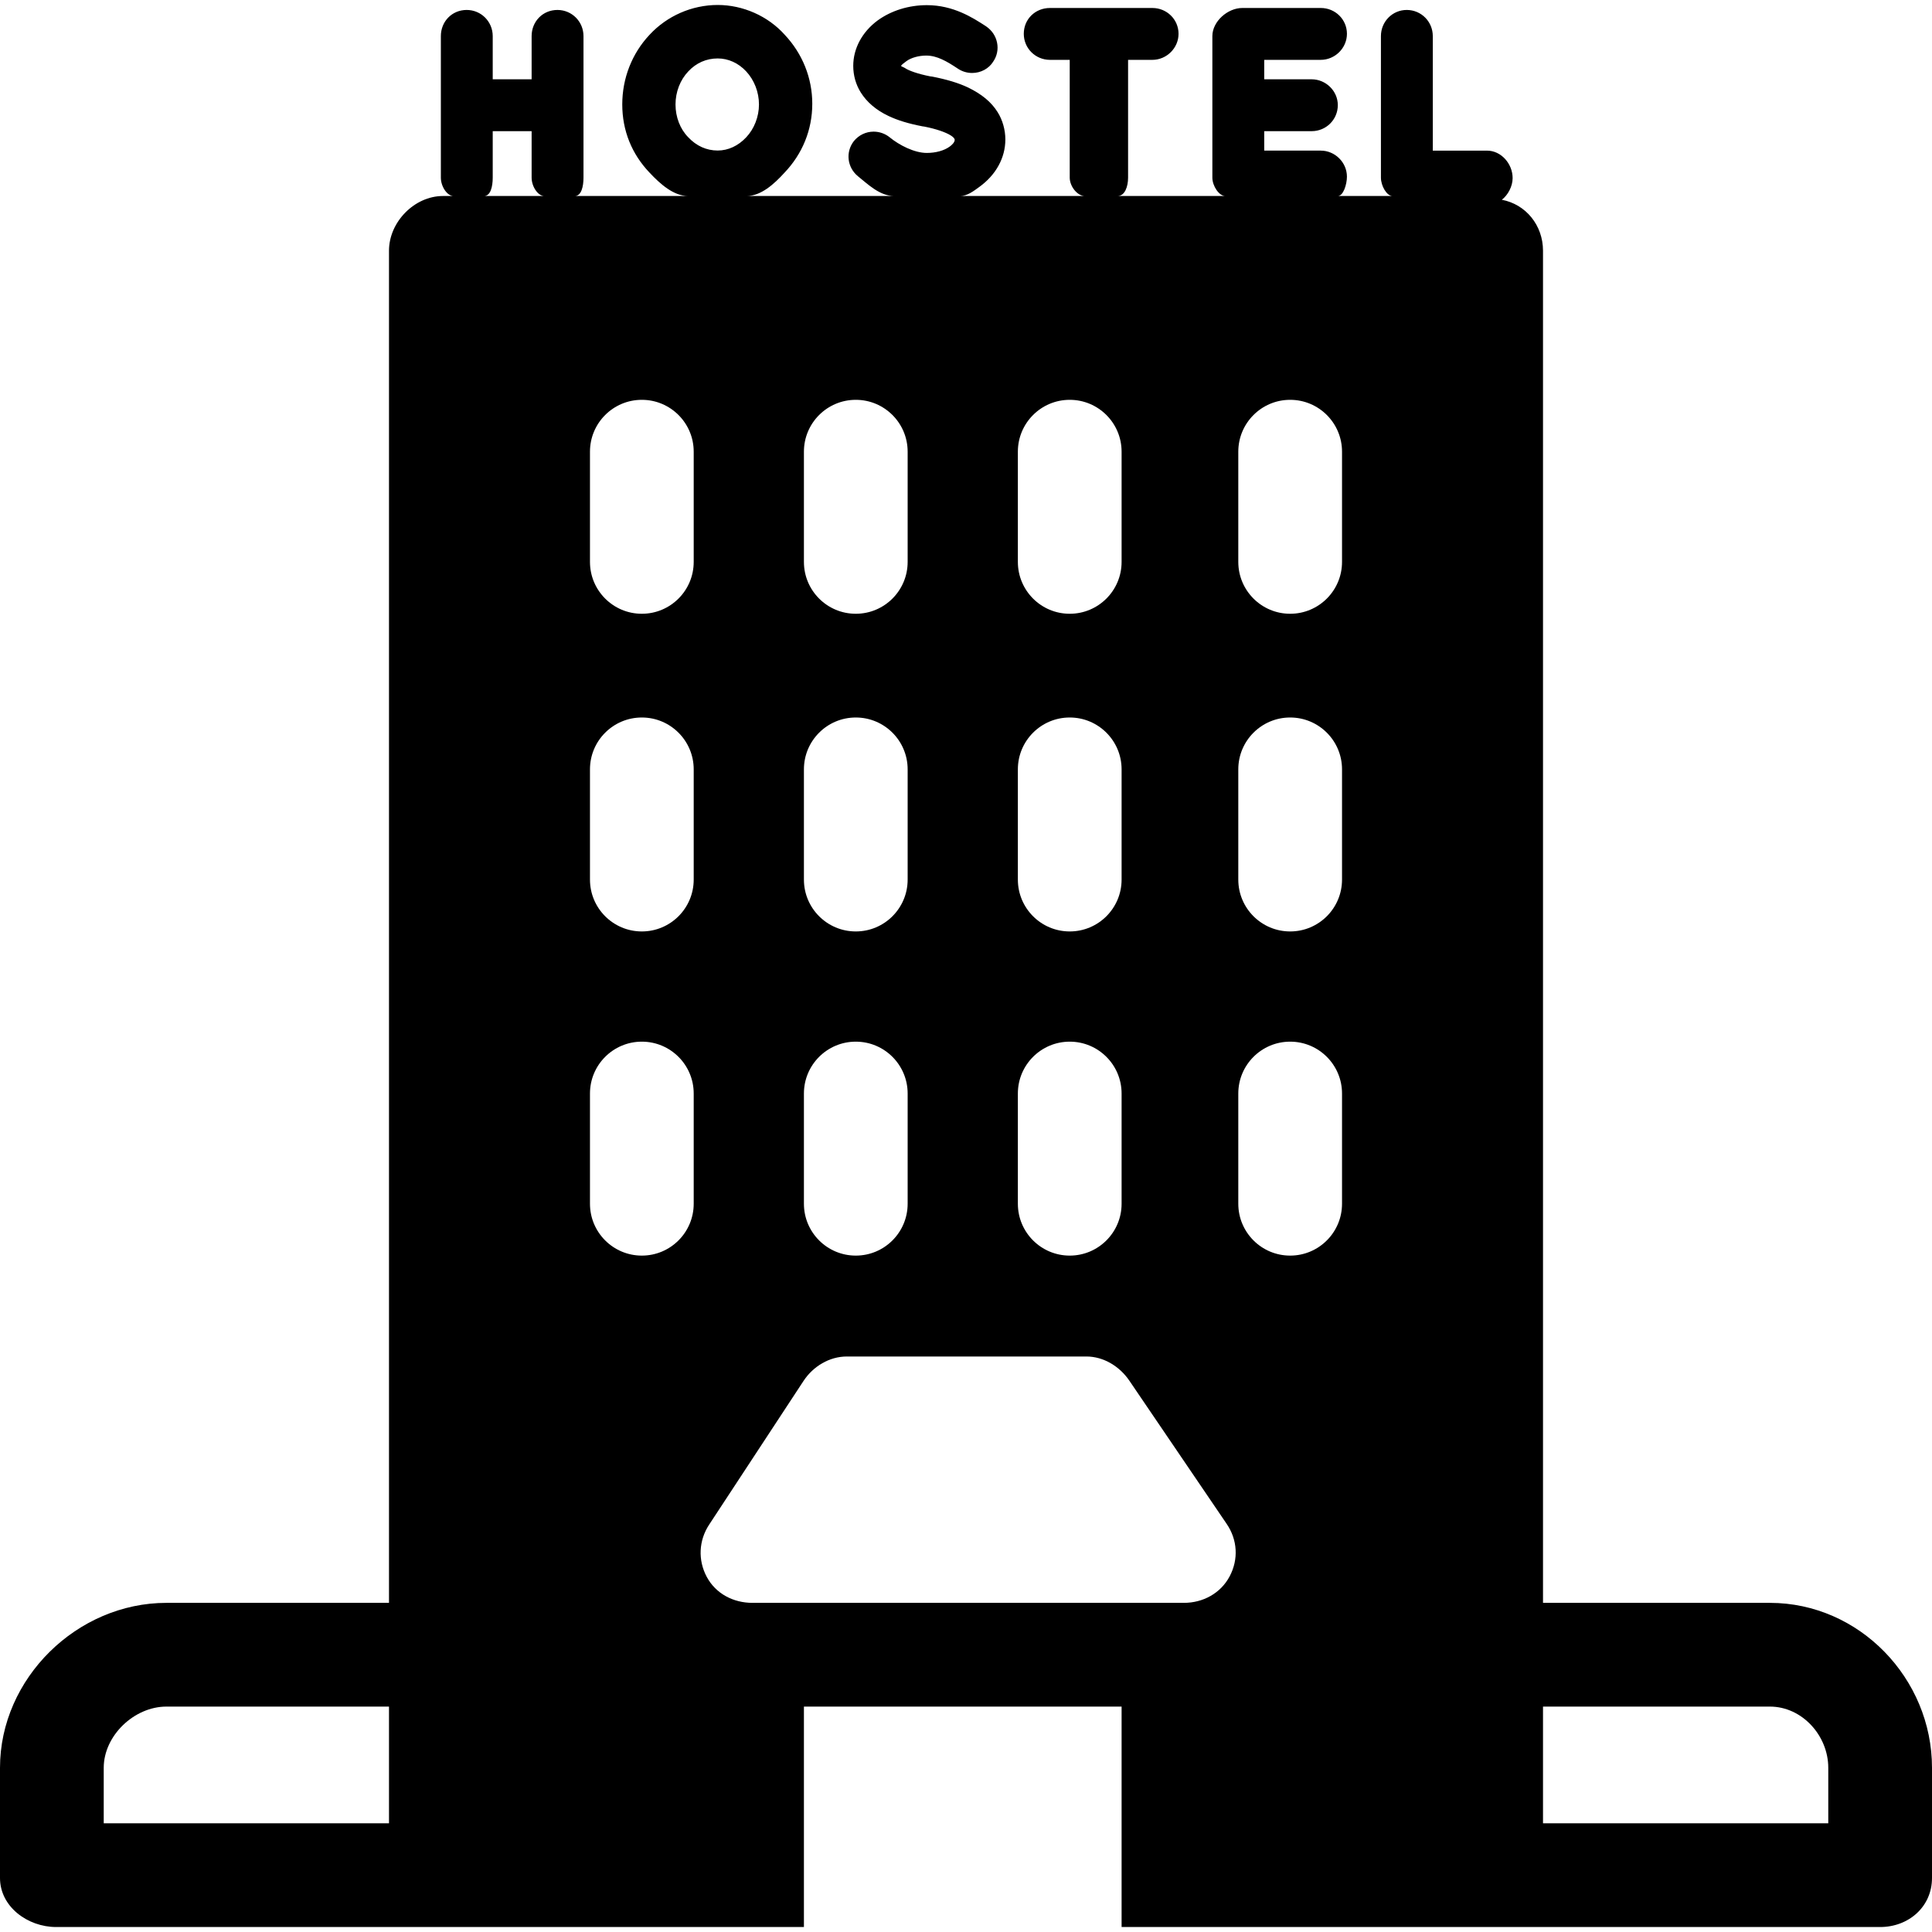
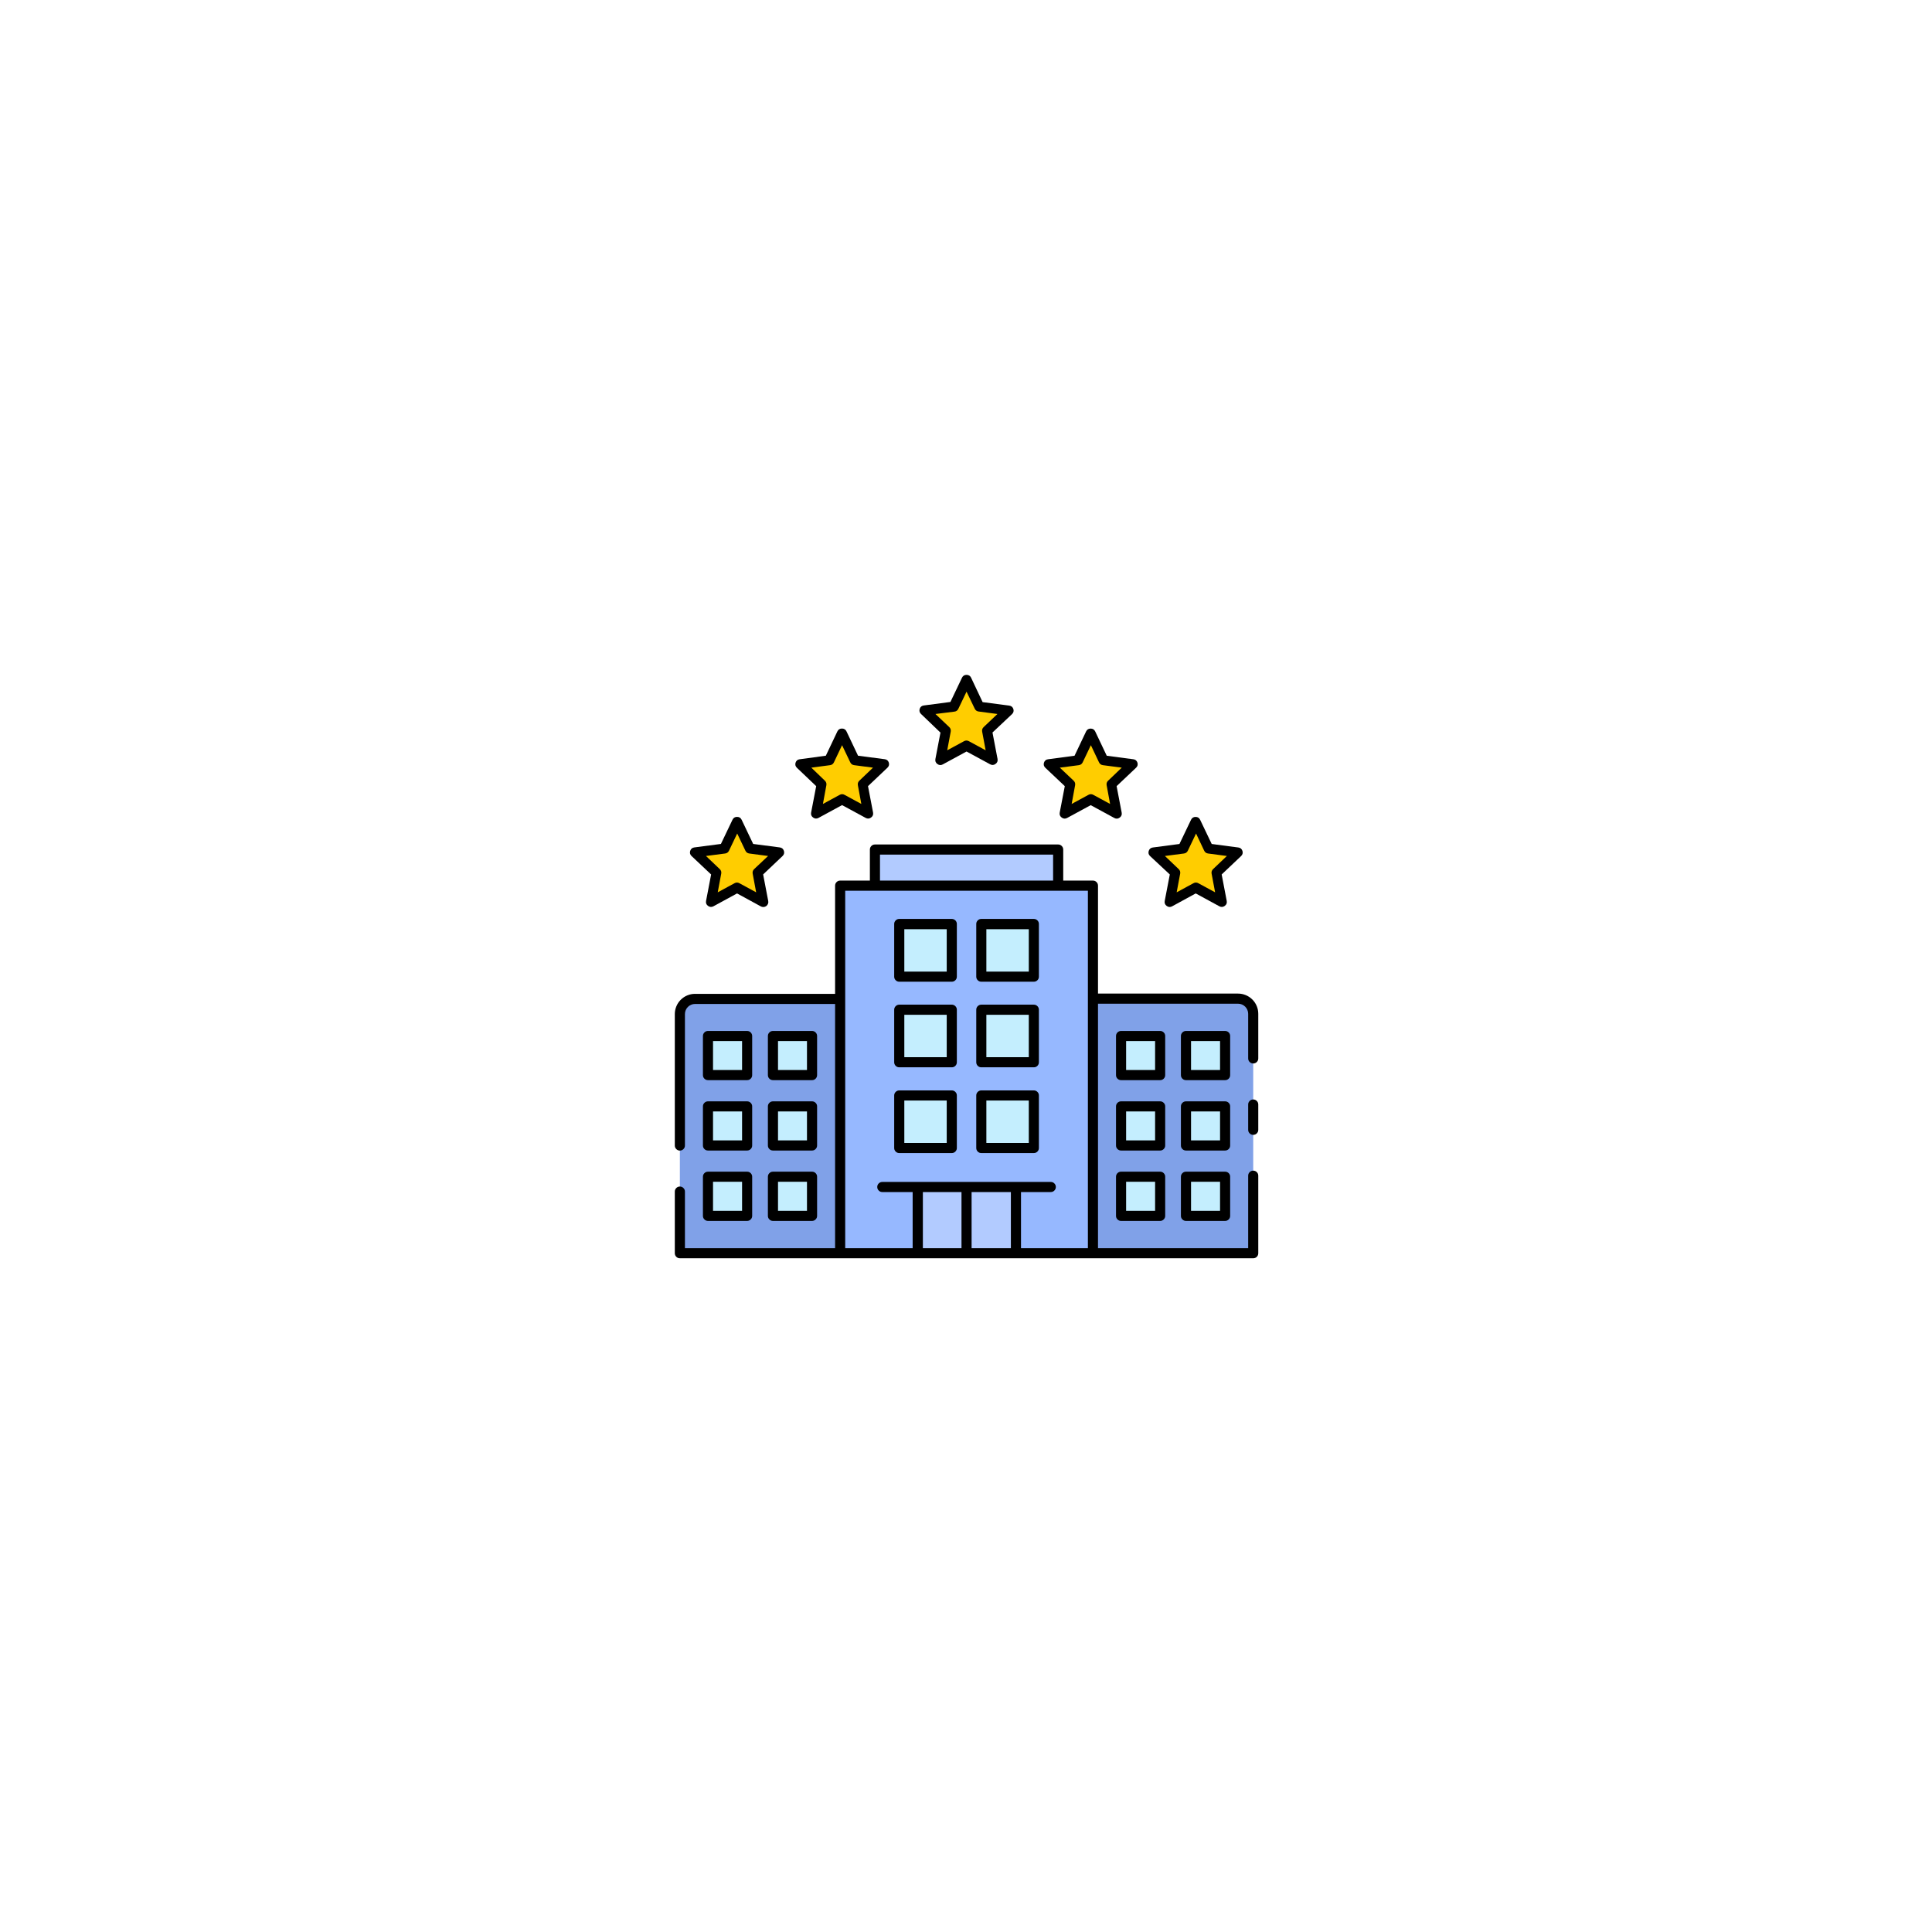
- <svg xmlns="http://www.w3.org/2000/svg" fill="currentColor" height="800px" width="800px" version="1.1" id="Capa_1" viewBox="0 0 298 298" xml:space="preserve">
-   <g>
-     <path d="M272.998,247.232H238V38.67c0-3.912-2.642-7.162-6.352-7.857c0.95-0.73,1.666-2.074,1.666-3.344   c0-2.207-1.764-4.236-3.952-4.236H221V5.57c0-2.225-1.773-4.035-4.019-4.035c-2.225,0-3.981,1.811-3.981,4.035v21.832   c0,1.268,0.898,2.83,1.787,2.83h-8.438c0.851,0,1.407-1.793,1.407-2.982c0-2.207-1.848-4.018-4.035-4.018H195v-3h7.315   c2.225,0,4.035-1.773,4.035-4.02c0-2.188-1.848-3.981-4.035-3.981H195v-3h8.722c2.188,0,4.035-1.811,4.035-4.018   c0-2.225-1.811-3.982-4.035-3.982h-12.1c-2.263,0-4.622,2.076-4.622,4.338v21.832c0,1.281,1.026,2.83,1.991,2.83h-16.618   c1.141,0,1.627-1.467,1.627-2.83V9.232h3.748c2.188,0,4.035-1.811,4.035-4.018c0-2.225-1.811-3.982-4.035-3.982h-15.8   c-2.263,0-4.035,1.719-4.035,3.982c0,2.244,1.811,4.018,4.035,4.018H165v18.17c0,1.346,1.173,2.83,2.324,2.83h-19.208   c1.065,0,2.06-0.756,2.94-1.402c2.551-1.838,4.014-4.479,4.014-7.316c0-1.483-0.424-2.99-1.189-4.213   c-0.966-1.555-2.445-2.775-4.541-3.795c-1.509-0.717-3.282-1.246-5.58-1.697l-0.27-0.03c-1.88-0.365-3.336-0.89-3.884-1.271   c-0.217-0.15-0.605-0.26-0.605-0.32c0-0.01,0-0.02,0-0.029c0-0.129,0.365-0.397,0.806-0.723c0.73-0.543,1.939-0.865,3.057-0.865   c1.668,0,3.174,0.881,4.901,2.031c0.643,0.43,1.414,0.656,2.182,0.654c1.343,0,2.581-0.678,3.235-1.73   c0.6-0.861,0.82-1.91,0.608-2.953c-0.204-1.002-0.776-1.875-1.671-2.496l-0.093-0.063c-1.981-1.281-4.974-3.219-9.057-3.219   c-2.797,0-5.486,0.832-7.59,2.354c-2.396,1.771-3.771,4.326-3.771,7.01c0,1.471,0.4,2.887,1.158,4.098   c0.95,1.514,2.39,2.736,4.276,3.629c1.435,0.682,3.105,1.189,5.255,1.602l0.262,0.035c1.791,0.35,3.338,0.873,4.148,1.404   c0.328,0.219,0.446,0.377,0.507,0.476l0.047,0.152c0,0.4-0.421,0.793-0.775,1.053c-0.837,0.613-2.123,0.98-3.534,0.982   c-1.919,0-4.25-1.205-5.709-2.398c-0.698-0.572-1.582-0.887-2.488-0.887c-1.182,0-2.285,0.521-3.061,1.471   c-1.297,1.68-1.022,4.051,0.64,5.41c1.401,1.106,3.31,3.047,5.58,3.047h-22.76c2.225,0,4.271-1.857,5.845-3.594   c2.767-2.9,4.29-6.606,4.29-10.633c0-3.98-1.52-7.736-4.246-10.639c-2.589-2.896-6.452-4.6-10.335-4.6   c-3.991,0-7.831,1.691-10.523,4.603c-2.712,2.887-4.205,6.706-4.205,10.737c0,4.078,1.497,7.677,4.205,10.517   c1.655,1.764,3.716,3.607,5.956,3.607H88.666c1.011,0,1.334-1.484,1.334-2.83V5.57c0-2.225-1.773-4.035-4.019-4.035   C83.719,1.535,82,3.309,82,5.57v6.662h-6V5.57c0-2.225-1.772-4.035-4.019-4.035C69.72,1.535,68,3.309,68,5.57v21.832   c0,1.363,0.965,2.83,1.956,2.83h-1.623c-4.418,0-8.333,4.019-8.333,8.437v208.563H25.668C11.883,247.232,0,258.885,0,272.67v17   c0,4.418,4.25,7.563,8.668,7.563H124v-34h49v34h116.998c4.418,0,8.002-3.145,8.002-7.563v-17   C298,258.885,286.783,247.232,272.998,247.232z M106.172,11.006c1.217-1.303,2.784-1.992,4.532-1.992   c1.629,0,3.187,0.707,4.384,1.99c1.258,1.35,1.979,3.213,1.979,5.111c0,1.879-0.734,3.77-1.979,5.074   c-1.221,1.309-2.778,2.029-4.385,2.029c-1.726,0-3.293-0.701-4.563-2.063c-1.237-1.266-1.946-3.104-1.946-5.041   C104.194,14.186,104.909,12.328,106.172,11.006z M199,143.67c-4.418,0-8-3.582-8-8v-17c0-4.418,3.582-8,8-8s8,3.582,8,8v17   C207,140.088,203.418,143.67,199,143.67z M207,168.67v17c0,4.418-3.582,8-8,8s-8-3.582-8-8v-17c0-4.418,3.582-8,8-8   S207,164.252,207,168.67z M199,94.67c-4.418,0-8-3.582-8-8v-17c0-4.418,3.582-8,8-8s8,3.582,8,8v17   C207,91.088,203.418,94.67,199,94.67z M165,143.67c-4.418,0-8-3.582-8-8v-17c0-4.418,3.582-8,8-8s8,3.582,8,8v17   C173,140.088,169.418,143.67,165,143.67z M173,168.67v17c0,4.418-3.582,8-8,8s-8-3.582-8-8v-17c0-4.418,3.582-8,8-8   S173,164.252,173,168.67z M165,94.67c-4.418,0-8-3.582-8-8v-17c0-4.418,3.582-8,8-8s8,3.582,8,8v17   C173,91.088,169.418,94.67,165,94.67z M132,143.67c-4.418,0-8-3.582-8-8v-17c0-4.418,3.582-8,8-8s8,3.582,8,8v17   C140,140.088,136.418,143.67,132,143.67z M140,168.67v17c0,4.418-3.582,8-8,8s-8-3.582-8-8v-17c0-4.418,3.582-8,8-8   S140,164.252,140,168.67z M132,94.67c-4.418,0-8-3.582-8-8v-17c0-4.418,3.582-8,8-8s8,3.582,8,8v17   C140,91.088,136.418,94.67,132,94.67z M99,143.67c-4.418,0-8-3.582-8-8v-17c0-4.418,3.582-8,8-8s8,3.582,8,8v17   C107,140.088,103.418,143.67,99,143.67z M107,168.67v17c0,4.418-3.582,8-8,8s-8-3.582-8-8v-17c0-4.418,3.582-8,8-8   S107,164.252,107,168.67z M99,94.67c-4.418,0-8-3.582-8-8v-17c0-4.418,3.582-8,8-8s8,3.582,8,8v17   C107,91.088,103.418,94.67,99,94.67z M16,272.67c0-4.963,4.705-9.438,9.668-9.438H60v18H16V272.67z M238,263.232h34.998   c4.963,0,9.002,4.475,9.002,9.438v8.563h-44V263.232z M76,27.402v-7.17h6v7.17c0,1.363,0.965,2.83,1.956,2.83h-9.29   C75.677,30.232,76,28.748,76,27.402z M116.067,247.232c-2.945,0-5.652-1.4-7.047-3.994c-1.395-2.596-1.25-5.637,0.375-8.092   l14.557-22.164c1.481-2.24,3.987-3.75,6.672-3.75h36.95c2.644,0,5.116,1.523,6.607,3.707l15.024,22.109   c1.673,2.449,1.854,5.459,0.468,8.082c-1.385,2.623-4.107,4.102-7.074,4.102H116.067z" />
+ <svg xmlns="http://www.w3.org/2000/svg" width="500" zoomAndPan="magnify" viewBox="0 0 375 375" height="500" preserveAspectRatio="xMidYMid meet" version="1.0">
+   <defs>
+     <clipPath id="e07cd5f2b9">
+       <path d="M 178 130.98 L 197 130.98 L 197 149 L 178 149 Z M 178 130.98 " clip-rule="nonzero" />
+     </clipPath>
+     <clipPath id="814cba6515">
+       <path d="M 130.98 163 L 244.23 163 L 244.23 244.23 L 130.98 244.23 Z M 130.98 163 " clip-rule="nonzero" />
+     </clipPath>
+     <clipPath id="ce79bd4189">
+       <path d="M 242 213 L 244.23 213 L 244.23 221 L 242 221 Z M 242 213 " clip-rule="nonzero" />
+     </clipPath>
+   </defs>
+   <path fill="#ffcd00" d="M 187.605 131.961 L 190.078 137.152 L 195.77 137.898 L 191.609 141.855 L 192.652 147.496 L 187.605 144.758 L 182.562 147.496 L 183.602 141.855 L 179.441 137.898 L 185.133 137.152 Z M 187.605 131.961 " fill-opacity="1" fill-rule="nonzero" />
+   <path fill="#ffcd00" d="M 163.473 142.355 L 165.949 147.547 L 171.641 148.293 L 167.477 152.246 L 168.527 157.891 L 163.473 155.152 L 158.43 157.891 L 159.48 152.246 L 155.309 148.293 L 161.012 147.547 Z M 163.473 142.355 " fill-opacity="1" fill-rule="nonzero" />
+   <path fill="#ffcd00" d="M 211.738 142.355 L 214.203 147.547 L 219.902 148.293 L 215.73 152.246 L 216.781 157.891 L 211.738 155.152 L 206.684 157.891 L 207.734 152.246 L 203.574 148.293 L 209.266 147.547 Z M 211.738 142.355 " fill-opacity="1" fill-rule="nonzero" />
+   <path fill="#ffcd00" d="M 143.09 159.508 L 145.562 164.691 L 151.258 165.445 L 147.086 169.391 L 148.137 175.043 L 143.09 172.297 L 138.047 175.043 L 139.086 169.391 L 134.926 165.445 L 140.617 164.691 Z M 143.09 159.508 " fill-opacity="1" fill-rule="nonzero" />
+   <path fill="#ffcd00" d="M 232.121 159.508 L 234.594 164.691 L 240.285 165.445 L 236.125 169.391 L 237.164 175.043 L 232.121 172.297 L 227.078 175.043 L 228.117 169.391 L 223.957 165.445 L 229.648 164.691 Z M 232.121 159.508 " fill-opacity="1" fill-rule="nonzero" />
+   <path fill="#80a1e8" d="M 134.906 193.836 L 163.07 193.836 L 163.07 243.25 L 131.961 243.25 L 131.961 196.781 C 131.961 196.391 132.039 196.016 132.188 195.656 C 132.336 195.293 132.547 194.977 132.824 194.699 C 133.102 194.426 133.418 194.211 133.781 194.062 C 134.141 193.914 134.516 193.836 134.906 193.836 Z M 134.906 193.836 " fill-opacity="1" fill-rule="nonzero" />
+   <path fill="#80a1e8" d="M 212.141 193.836 L 240.305 193.836 C 240.695 193.836 241.07 193.914 241.434 194.062 C 241.793 194.211 242.113 194.426 242.387 194.699 C 242.664 194.977 242.875 195.293 243.027 195.656 C 243.176 196.016 243.25 196.391 243.25 196.781 L 243.25 243.25 L 212.141 243.25 Z M 212.141 193.836 " fill-opacity="1" fill-rule="nonzero" />
+   <path fill="#96b8ff" d="M 163.07 171.855 L 212.141 171.855 L 212.141 243.25 L 163.07 243.25 Z M 163.07 171.855 " fill-opacity="1" fill-rule="nonzero" />
+   <path fill="#b2cbff" d="M 169.824 164.898 L 205.398 164.898 L 205.398 171.855 L 169.824 171.855 Z M 169.824 164.898 " fill-opacity="1" fill-rule="nonzero" />
+   <path fill="#b2cbff" d="M 178.145 230.395 L 197.195 230.395 L 197.195 243.25 L 178.145 243.25 Z M 178.145 230.395 " fill-opacity="1" fill-rule="nonzero" />
+   <path fill="#c4eefe" d="M 174.543 179.344 L 184.742 179.344 L 184.742 189.539 L 174.543 189.539 Z M 174.543 179.344 " fill-opacity="1" fill-rule="nonzero" />
+   <path fill="#c4eefe" d="M 174.543 195.988 L 184.742 195.988 L 184.742 206.184 L 174.543 206.184 Z M 174.543 195.988 " fill-opacity="1" fill-rule="nonzero" />
+   <path fill="#c4eefe" d="M 174.543 212.633 L 184.742 212.633 L 184.742 222.828 L 174.543 222.828 Z M 174.543 212.633 " fill-opacity="1" fill-rule="nonzero" />
+   <path fill="#c4eefe" d="M 190.473 179.344 L 200.668 179.344 L 200.668 189.539 L 190.473 189.539 Z M 190.473 179.344 " fill-opacity="1" fill-rule="nonzero" />
+   <path fill="#c4eefe" d="M 190.473 195.988 L 200.668 195.988 L 200.668 206.184 L 190.473 206.184 Z M 190.473 195.988 " fill-opacity="1" fill-rule="nonzero" />
+   <path fill="#c4eefe" d="M 190.473 212.633 L 200.668 212.633 L 200.668 222.828 L 190.473 222.828 Z M 190.473 212.633 " fill-opacity="1" fill-rule="nonzero" />
+   <path fill="#c4eefe" d="M 137.418 201.09 L 145.016 201.09 L 145.016 208.688 L 137.418 208.688 Z M 137.418 201.09 " fill-opacity="1" fill-rule="nonzero" />
+   <path fill="#c4eefe" d="M 150.031 201.09 L 157.625 201.09 L 157.625 208.688 L 150.031 208.688 Z M 150.031 201.09 " fill-opacity="1" fill-rule="nonzero" />
+   <path fill="#c4eefe" d="M 137.418 214.742 L 145.016 214.742 L 145.016 222.336 L 137.418 222.336 Z M 137.418 214.742 " fill-opacity="1" fill-rule="nonzero" />
+   <path fill="#c4eefe" d="M 150.031 214.742 L 157.625 214.742 L 157.625 222.336 L 150.031 222.336 Z M 150.031 214.742 " fill-opacity="1" fill-rule="nonzero" />
+   <path fill="#c4eefe" d="M 137.418 228.402 L 145.016 228.402 L 145.016 235.996 L 137.418 235.996 Z M 137.418 228.402 " fill-opacity="1" fill-rule="nonzero" />
+   <path fill="#c4eefe" d="M 150.031 228.402 L 157.625 228.402 L 157.625 235.996 L 150.031 235.996 Z M 150.031 228.402 " fill-opacity="1" fill-rule="nonzero" />
+   <path fill="#c4eefe" d="M 217.598 201.09 L 225.191 201.09 L 225.191 208.688 L 217.598 208.688 Z M 217.598 201.09 " fill-opacity="1" fill-rule="nonzero" />
+   <path fill="#c4eefe" d="M 230.199 201.09 L 237.793 201.09 L 237.793 208.688 L 230.199 208.688 Z M 230.199 201.09 " fill-opacity="1" fill-rule="nonzero" />
+   <path fill="#c4eefe" d="M 217.598 214.742 L 225.191 214.742 L 225.191 222.336 L 217.598 222.336 Z M 217.598 214.742 " fill-opacity="1" fill-rule="nonzero" />
+   <path fill="#c4eefe" d="M 230.199 214.742 L 237.793 214.742 L 237.793 222.336 L 230.199 222.336 Z M 230.199 214.742 " fill-opacity="1" fill-rule="nonzero" />
+   <path fill="#c4eefe" d="M 217.598 228.402 L 225.191 228.402 L 225.191 235.996 L 217.598 235.996 Z M 217.598 228.402 " fill-opacity="1" fill-rule="nonzero" />
+   <path fill="#c4eefe" d="M 230.199 228.402 L 237.793 228.402 L 237.793 235.996 L 230.199 235.996 Z M 230.199 228.402 " fill-opacity="1" fill-rule="nonzero" />
+   <g clip-path="url(#e07cd5f2b9)">
+     <path fill="#000000" d="M 182.543 142.199 L 181.562 147.32 C 181.484 147.73 181.613 148.059 181.953 148.301 C 182.285 148.543 182.633 148.566 182.992 148.371 L 187.605 145.867 L 192.188 148.352 C 192.551 148.547 192.898 148.523 193.23 148.281 C 193.57 148.039 193.699 147.711 193.621 147.301 L 192.641 142.18 L 196.438 138.605 C 196.723 138.332 196.805 138.004 196.695 137.625 C 196.566 137.234 196.297 137.012 195.891 136.957 L 190.727 136.281 L 188.488 131.539 C 188.312 131.172 188.016 130.988 187.605 130.988 C 187.195 130.988 186.902 131.172 186.723 131.539 L 184.477 136.25 L 179.312 136.93 C 178.906 136.98 178.637 137.203 178.508 137.594 C 178.398 137.973 178.48 138.301 178.766 138.578 Z M 185.262 138.125 C 185.613 138.078 185.863 137.895 186.016 137.574 L 187.605 134.25 L 189.195 137.555 C 189.348 137.875 189.602 138.059 189.953 138.105 L 193.602 138.586 L 190.934 141.117 C 190.672 141.363 190.574 141.66 190.637 142.012 L 191.316 145.633 L 188.078 143.875 C 187.75 143.688 187.422 143.688 187.098 143.875 L 183.855 145.633 L 184.535 142.012 C 184.598 141.66 184.5 141.363 184.238 141.117 L 181.57 138.586 Z M 185.262 138.125 " fill-opacity="1" fill-rule="nonzero" />
  </g>
+   <path fill="#000000" d="M 158.422 152.59 L 157.438 157.715 C 157.363 158.121 157.492 158.441 157.828 158.684 C 158.16 158.926 158.508 158.949 158.871 158.754 L 163.445 156.27 L 168.027 158.754 C 168.391 158.949 168.738 158.926 169.07 158.684 C 169.406 158.441 169.535 158.121 169.461 157.715 L 168.48 152.59 L 172.258 149.008 C 172.543 148.734 172.633 148.406 172.523 148.027 C 172.395 147.637 172.125 147.414 171.719 147.359 L 166.547 146.684 L 164.309 141.973 C 164.133 141.598 163.836 141.41 163.422 141.41 C 163.004 141.41 162.707 141.598 162.531 141.973 L 160.293 146.684 L 155.223 147.371 C 154.812 147.422 154.543 147.645 154.418 148.039 C 154.305 148.414 154.391 148.742 154.672 149.02 Z M 161.109 148.52 C 161.461 148.473 161.711 148.289 161.863 147.969 L 163.445 144.641 L 165.035 147.969 C 165.188 148.289 165.438 148.473 165.789 148.52 L 169.449 149 L 166.801 151.531 C 166.543 151.777 166.449 152.074 166.516 152.426 L 167.184 156.047 L 163.945 154.289 C 163.617 154.102 163.293 154.102 162.965 154.289 L 159.727 156.047 L 160.395 152.426 C 160.461 152.074 160.363 151.777 160.109 151.531 L 157.477 149 Z M 161.109 148.52 " fill-opacity="1" fill-rule="nonzero" />
+   <path fill="#000000" d="M 206.676 152.59 L 205.691 157.715 C 205.613 158.125 205.746 158.453 206.086 158.695 C 206.418 158.934 206.766 158.957 207.125 158.766 L 211.707 156.281 L 216.281 158.766 C 216.645 158.965 216.996 158.941 217.332 158.695 C 217.668 158.449 217.797 158.121 217.715 157.715 L 216.734 152.59 L 220.52 149.008 C 220.805 148.734 220.891 148.406 220.777 148.027 C 220.648 147.648 220.387 147.43 219.992 147.371 L 214.82 146.691 L 212.582 141.98 C 212.406 141.605 212.109 141.418 211.695 141.418 C 211.277 141.418 210.984 141.605 210.805 141.98 L 208.566 146.691 L 203.438 147.371 C 203.027 147.422 202.758 147.645 202.633 148.039 C 202.52 148.418 202.609 148.746 202.895 149.02 Z M 209.391 148.52 C 209.742 148.473 209.996 148.289 210.148 147.969 L 211.738 144.641 L 213.316 147.969 C 213.473 148.289 213.723 148.473 214.074 148.52 L 217.734 149 L 215.086 151.531 C 214.828 151.777 214.734 152.074 214.801 152.426 L 215.469 156.047 L 212.23 154.289 C 211.902 154.102 211.574 154.102 211.246 154.289 L 208.008 156.047 L 208.676 152.426 C 208.742 152.074 208.648 151.777 208.391 151.531 L 205.711 149 Z M 209.391 148.52 " fill-opacity="1" fill-rule="nonzero" />
+   <path fill="#000000" d="M 138.027 169.734 L 137.047 174.859 C 136.969 175.27 137.098 175.598 137.438 175.84 C 137.77 176.078 138.117 176.102 138.48 175.91 L 143.062 173.414 L 147.637 175.91 C 147.805 176.012 147.988 176.062 148.188 176.055 C 148.383 176.047 148.562 175.988 148.727 175.871 C 148.887 175.754 149 175.602 149.07 175.418 C 149.141 175.23 149.152 175.043 149.105 174.848 L 148.125 169.727 L 151.902 166.145 C 152.188 165.867 152.27 165.539 152.16 165.164 C 152.035 164.766 151.766 164.539 151.355 164.484 L 146.191 163.809 L 143.945 159.105 C 143.766 158.738 143.473 158.555 143.062 158.555 C 142.652 158.555 142.355 158.738 142.18 159.105 L 139.93 163.809 L 134.77 164.484 C 134.359 164.539 134.09 164.766 133.965 165.164 C 133.852 165.539 133.938 165.867 134.219 166.145 Z M 140.746 165.664 C 141.098 165.617 141.348 165.434 141.5 165.113 L 143.09 161.785 L 144.68 165.113 C 144.832 165.434 145.086 165.617 145.438 165.664 L 149.086 166.145 L 146.387 168.684 C 146.129 168.93 146.031 169.227 146.094 169.578 L 146.77 173.199 L 143.531 171.441 C 143.207 171.254 142.879 171.254 142.551 171.441 L 139.312 173.199 L 139.988 169.578 C 140.055 169.227 139.957 168.93 139.695 168.684 L 137.027 166.145 Z M 140.746 165.664 " fill-opacity="1" fill-rule="nonzero" />
+   <path fill="#000000" d="M 227.059 169.734 L 226.074 174.859 C 225.992 175.27 226.121 175.598 226.461 175.848 C 226.801 176.094 227.152 176.113 227.52 175.91 L 232.09 173.414 L 236.676 175.91 C 237.035 176.102 237.383 176.078 237.715 175.84 C 238.055 175.598 238.188 175.27 238.105 174.859 L 237.125 169.734 L 240.906 166.152 C 241.188 165.879 241.273 165.551 241.16 165.172 C 241.035 164.777 240.766 164.551 240.355 164.496 L 235.191 163.816 L 232.945 159.117 C 232.766 158.746 232.473 158.562 232.062 158.562 C 231.652 158.562 231.359 158.746 231.18 159.117 L 228.93 163.816 L 223.77 164.496 C 223.359 164.551 223.09 164.777 222.965 165.172 C 222.852 165.551 222.938 165.879 223.219 166.152 Z M 229.805 165.664 C 230.156 165.617 230.406 165.434 230.562 165.113 L 232.152 161.785 L 233.73 165.113 C 233.883 165.434 234.137 165.617 234.484 165.664 L 238.137 166.145 L 235.469 168.684 C 235.207 168.93 235.109 169.227 235.172 169.578 L 235.852 173.199 L 232.613 171.441 C 232.285 171.254 231.957 171.254 231.629 171.441 L 228.391 173.199 L 229.07 169.578 C 229.133 169.227 229.035 168.93 228.773 168.684 L 226.105 166.145 Z M 229.805 165.664 " fill-opacity="1" fill-rule="nonzero" />
+   <g clip-path="url(#814cba6515)">
+     <path fill="#000000" d="M 240.305 192.855 L 213.121 192.855 L 213.121 171.902 C 213.121 171.633 213.027 171.402 212.836 171.211 C 212.645 171.02 212.41 170.922 212.141 170.922 L 206.371 170.922 L 206.371 164.898 C 206.371 164.625 206.273 164.395 206.082 164.203 C 205.891 164.012 205.66 163.914 205.387 163.914 L 169.824 163.914 C 169.555 163.914 169.32 164.012 169.129 164.203 C 168.938 164.395 168.844 164.625 168.844 164.898 L 168.844 170.922 L 163.07 170.922 C 162.801 170.922 162.57 171.02 162.379 171.211 C 162.188 171.402 162.09 171.633 162.09 171.902 L 162.09 192.906 L 134.906 192.906 C 134.387 192.906 133.887 193.004 133.406 193.203 C 132.922 193.402 132.5 193.688 132.133 194.055 C 131.762 194.422 131.48 194.848 131.281 195.328 C 131.082 195.809 130.98 196.309 130.98 196.832 L 130.98 222.348 C 130.98 222.617 131.078 222.848 131.27 223.039 C 131.461 223.23 131.691 223.328 131.961 223.328 C 132.234 223.328 132.465 223.23 132.656 223.039 C 132.848 222.848 132.945 222.617 132.945 222.348 L 132.945 196.832 C 132.945 196.57 132.992 196.32 133.094 196.078 C 133.191 195.84 133.336 195.629 133.52 195.441 C 133.703 195.258 133.914 195.117 134.156 195.02 C 134.395 194.918 134.645 194.867 134.906 194.867 L 162.09 194.867 L 162.09 242.27 L 132.945 242.27 L 132.945 231.285 C 132.945 231.016 132.848 230.785 132.656 230.594 C 132.465 230.402 132.234 230.305 131.961 230.305 C 131.691 230.305 131.461 230.402 131.27 230.594 C 131.078 230.785 130.98 231.016 130.98 231.285 L 130.98 243.25 C 130.98 243.52 131.078 243.754 131.27 243.945 C 131.461 244.137 131.691 244.23 131.961 244.23 L 243.25 244.23 C 243.52 244.23 243.754 244.137 243.945 243.945 C 244.137 243.754 244.23 243.52 244.23 243.25 L 244.23 228.207 C 244.23 227.934 244.137 227.703 243.945 227.512 C 243.754 227.32 243.52 227.223 243.25 227.223 C 242.98 227.223 242.746 227.32 242.555 227.512 C 242.363 227.703 242.27 227.934 242.27 228.207 L 242.27 242.27 L 213.121 242.27 L 213.121 194.82 L 240.305 194.82 C 240.566 194.82 240.816 194.867 241.059 194.969 C 241.297 195.066 241.508 195.211 241.695 195.395 C 241.879 195.578 242.02 195.789 242.117 196.031 C 242.219 196.27 242.27 196.523 242.27 196.781 L 242.27 205.438 C 242.27 205.707 242.363 205.941 242.555 206.133 C 242.746 206.324 242.98 206.418 243.25 206.418 C 243.52 206.418 243.754 206.324 243.945 206.133 C 244.137 205.941 244.23 205.707 244.23 205.438 L 244.23 196.781 C 244.23 196.262 244.133 195.762 243.934 195.281 C 243.734 194.797 243.449 194.375 243.082 194.008 C 242.715 193.637 242.289 193.355 241.809 193.156 C 241.328 192.957 240.828 192.855 240.305 192.855 Z M 170.805 165.879 L 204.406 165.879 L 204.406 170.922 L 170.805 170.922 Z M 164.055 172.887 L 211.16 172.887 L 211.16 242.27 L 198.176 242.27 L 198.176 231.375 L 203.957 231.375 C 204.227 231.375 204.457 231.281 204.648 231.086 C 204.84 230.895 204.938 230.664 204.938 230.395 C 204.938 230.121 204.84 229.891 204.648 229.699 C 204.457 229.508 204.227 229.414 203.957 229.414 L 171.258 229.414 C 170.984 229.414 170.754 229.508 170.562 229.699 C 170.371 229.891 170.273 230.121 170.273 230.395 C 170.273 230.664 170.371 230.895 170.562 231.086 C 170.754 231.281 170.984 231.375 171.258 231.375 L 177.145 231.375 L 177.145 242.27 L 164.055 242.27 Z M 179.129 231.375 L 186.625 231.375 L 186.625 242.27 L 179.129 242.27 Z M 188.586 242.27 L 188.586 231.375 L 196.211 231.375 L 196.211 242.27 Z M 188.586 242.27 " fill-opacity="1" fill-rule="nonzero" />
+   </g>
+   <g clip-path="url(#ce79bd4189)">
+     <path fill="#000000" d="M 243.25 213.406 C 242.98 213.406 242.746 213.504 242.555 213.695 C 242.363 213.887 242.27 214.117 242.27 214.387 L 242.27 219.293 C 242.27 219.566 242.363 219.797 242.555 219.988 C 242.746 220.18 242.98 220.277 243.25 220.277 C 243.52 220.277 243.754 220.18 243.945 219.988 C 244.137 219.797 244.23 219.566 244.23 219.293 L 244.23 214.387 C 244.23 214.117 244.137 213.887 243.945 213.695 C 243.754 213.504 243.52 213.406 243.25 213.406 Z M 243.25 213.406 " fill-opacity="1" fill-rule="nonzero" />
+   </g>
+   <path fill="#000000" d="M 174.543 190.551 L 184.742 190.551 C 185.012 190.551 185.242 190.453 185.434 190.262 C 185.625 190.07 185.723 189.84 185.723 189.57 L 185.723 179.344 C 185.723 179.07 185.625 178.84 185.434 178.648 C 185.242 178.457 185.012 178.363 184.742 178.363 L 174.543 178.363 C 174.273 178.363 174.043 178.457 173.852 178.648 C 173.66 178.84 173.562 179.07 173.562 179.344 L 173.562 189.57 C 173.562 189.84 173.66 190.07 173.852 190.262 C 174.043 190.453 174.273 190.551 174.543 190.551 Z M 175.527 180.355 L 183.758 180.355 L 183.758 188.586 L 175.527 188.586 Z M 175.527 180.355 " fill-opacity="1" fill-rule="nonzero" />
+   <path fill="#000000" d="M 174.543 207.164 L 184.742 207.164 C 185.012 207.164 185.242 207.07 185.434 206.879 C 185.625 206.688 185.723 206.453 185.723 206.184 L 185.723 195.988 C 185.723 195.715 185.625 195.484 185.434 195.293 C 185.242 195.102 185.012 195.004 184.742 195.004 L 174.543 195.004 C 174.273 195.004 174.043 195.102 173.852 195.293 C 173.66 195.484 173.562 195.715 173.562 195.988 L 173.562 206.184 C 173.562 206.453 173.66 206.688 173.852 206.879 C 174.043 207.07 174.273 207.164 174.543 207.164 Z M 175.527 196.969 L 183.758 196.969 L 183.758 205.203 L 175.527 205.203 Z M 175.527 196.969 " fill-opacity="1" fill-rule="nonzero" />
+   <path fill="#000000" d="M 174.543 223.809 L 184.742 223.809 C 185.012 223.809 185.242 223.715 185.434 223.52 C 185.625 223.328 185.723 223.098 185.723 222.828 L 185.723 212.633 C 185.723 212.359 185.625 212.129 185.434 211.938 C 185.242 211.746 185.012 211.648 184.742 211.648 L 174.543 211.648 C 174.273 211.648 174.043 211.746 173.852 211.938 C 173.66 212.129 173.562 212.359 173.562 212.633 L 173.562 222.828 C 173.562 223.098 173.66 223.328 173.852 223.52 C 174.043 223.715 174.273 223.809 174.543 223.809 Z M 175.527 213.613 L 183.758 213.613 L 183.758 221.848 L 175.527 221.848 Z M 175.527 213.613 " fill-opacity="1" fill-rule="nonzero" />
+   <path fill="#000000" d="M 190.473 190.551 L 200.668 190.551 C 200.938 190.551 201.172 190.453 201.363 190.262 C 201.555 190.07 201.648 189.84 201.648 189.57 L 201.648 179.344 C 201.648 179.07 201.555 178.84 201.363 178.648 C 201.172 178.457 200.938 178.363 200.668 178.363 L 190.473 178.363 C 190.199 178.363 189.969 178.457 189.777 178.648 C 189.586 178.84 189.492 179.07 189.492 179.344 L 189.492 189.57 C 189.492 189.84 189.586 190.07 189.777 190.262 C 189.969 190.453 190.199 190.551 190.473 190.551 Z M 191.453 180.355 L 199.688 180.355 L 199.688 188.586 L 191.453 188.586 Z M 191.453 180.355 " fill-opacity="1" fill-rule="nonzero" />
+   <path fill="#000000" d="M 190.473 207.164 L 200.668 207.164 C 200.938 207.164 201.172 207.07 201.363 206.879 C 201.555 206.688 201.648 206.453 201.648 206.184 L 201.648 195.988 C 201.648 195.715 201.555 195.484 201.363 195.293 C 201.172 195.102 200.938 195.004 200.668 195.004 L 190.473 195.004 C 190.199 195.004 189.969 195.102 189.777 195.293 C 189.586 195.484 189.492 195.715 189.492 195.988 L 189.492 206.184 C 189.492 206.453 189.586 206.688 189.777 206.879 C 189.969 207.07 190.199 207.164 190.473 207.164 Z M 191.453 196.969 L 199.688 196.969 L 199.688 205.203 L 191.453 205.203 Z M 191.453 196.969 " fill-opacity="1" fill-rule="nonzero" />
+   <path fill="#000000" d="M 190.473 223.809 L 200.668 223.809 C 200.938 223.809 201.172 223.715 201.363 223.52 C 201.555 223.328 201.648 223.098 201.648 222.828 L 201.648 212.633 C 201.648 212.359 201.555 212.129 201.363 211.938 C 201.172 211.746 200.938 211.648 200.668 211.648 L 190.473 211.648 C 190.199 211.648 189.969 211.746 189.777 211.938 C 189.586 212.129 189.492 212.359 189.492 212.633 L 189.492 222.828 C 189.492 223.098 189.586 223.328 189.777 223.52 C 189.969 223.715 190.199 223.809 190.473 223.809 Z M 191.453 213.613 L 199.688 213.613 L 199.688 221.848 L 191.453 221.848 Z M 191.453 213.613 " fill-opacity="1" fill-rule="nonzero" />
+   <path fill="#000000" d="M 137.418 209.656 L 145.016 209.656 C 145.285 209.656 145.516 209.562 145.707 209.371 C 145.898 209.18 145.996 208.945 145.996 208.676 L 145.996 201.09 C 145.996 200.82 145.898 200.586 145.707 200.395 C 145.516 200.203 145.285 200.109 145.016 200.109 L 137.418 200.109 C 137.148 200.109 136.918 200.203 136.727 200.395 C 136.535 200.586 136.438 200.82 136.438 201.09 L 136.438 208.676 C 136.438 208.945 136.535 209.18 136.727 209.371 C 136.918 209.562 137.148 209.656 137.418 209.656 Z M 138.398 202.07 L 144.035 202.07 L 144.035 207.695 L 138.398 207.695 Z M 138.398 202.07 " fill-opacity="1" fill-rule="nonzero" />
+   <path fill="#000000" d="M 150.031 209.656 L 157.617 209.656 C 157.887 209.656 158.117 209.562 158.309 209.371 C 158.5 209.18 158.598 208.945 158.598 208.676 L 158.598 201.09 C 158.598 200.82 158.5 200.586 158.309 200.395 C 158.117 200.203 157.887 200.109 157.617 200.109 L 150.031 200.109 C 149.758 200.109 149.527 200.203 149.336 200.395 C 149.145 200.586 149.047 200.82 149.047 201.09 L 149.047 208.676 C 149.047 208.945 149.145 209.18 149.336 209.371 C 149.527 209.562 149.758 209.656 150.031 209.656 Z M 151.012 202.07 L 156.633 202.07 L 156.633 207.695 L 151.012 207.695 Z M 151.012 202.07 " fill-opacity="1" fill-rule="nonzero" />
+   <path fill="#000000" d="M 136.438 222.336 C 136.438 222.609 136.535 222.84 136.727 223.031 C 136.918 223.223 137.148 223.316 137.418 223.316 L 145.016 223.316 C 145.285 223.316 145.516 223.223 145.707 223.031 C 145.898 222.84 145.996 222.609 145.996 222.336 L 145.996 214.75 C 145.996 214.48 145.898 214.25 145.707 214.059 C 145.516 213.867 145.285 213.77 145.016 213.77 L 137.418 213.77 C 137.148 213.77 136.918 213.867 136.727 214.059 C 136.535 214.25 136.438 214.48 136.438 214.75 Z M 138.398 215.73 L 144.035 215.73 L 144.035 221.355 L 138.398 221.355 Z M 138.398 215.73 " fill-opacity="1" fill-rule="nonzero" />
+   <path fill="#000000" d="M 149.047 222.336 C 149.047 222.609 149.145 222.84 149.336 223.031 C 149.527 223.223 149.758 223.316 150.031 223.316 L 157.617 223.316 C 157.887 223.316 158.117 223.223 158.309 223.031 C 158.5 222.84 158.598 222.609 158.598 222.336 L 158.598 214.75 C 158.598 214.48 158.5 214.25 158.309 214.059 C 158.117 213.867 157.887 213.77 157.617 213.77 L 150.031 213.77 C 149.758 213.77 149.527 213.867 149.336 214.059 C 149.145 214.25 149.047 214.48 149.047 214.75 Z M 151.012 215.73 L 156.633 215.73 L 156.633 221.355 L 151.012 221.355 Z M 151.012 215.73 " fill-opacity="1" fill-rule="nonzero" />
+   <path fill="#000000" d="M 136.438 235.996 C 136.438 236.27 136.535 236.5 136.727 236.691 C 136.918 236.883 137.148 236.98 137.418 236.98 L 145.016 236.98 C 145.285 236.98 145.516 236.883 145.707 236.691 C 145.898 236.5 145.996 236.27 145.996 235.996 L 145.996 228.402 C 145.996 228.129 145.898 227.898 145.707 227.707 C 145.516 227.516 145.285 227.422 145.016 227.422 L 137.418 227.422 C 137.148 227.422 136.918 227.516 136.727 227.707 C 136.535 227.898 136.438 228.129 136.438 228.402 Z M 138.398 229.383 L 144.035 229.383 L 144.035 235.016 L 138.398 235.016 Z M 138.398 229.383 " fill-opacity="1" fill-rule="nonzero" />
+   <path fill="#000000" d="M 149.047 235.996 C 149.047 236.27 149.145 236.5 149.336 236.691 C 149.527 236.883 149.758 236.98 150.031 236.98 L 157.617 236.98 C 157.887 236.98 158.117 236.883 158.309 236.691 C 158.5 236.5 158.598 236.27 158.598 235.996 L 158.598 228.402 C 158.598 228.129 158.5 227.898 158.309 227.707 C 158.117 227.516 157.887 227.422 157.617 227.422 L 150.031 227.422 C 149.758 227.422 149.527 227.516 149.336 227.707 C 149.145 227.898 149.047 228.129 149.047 228.402 Z M 151.012 229.383 L 156.633 229.383 L 156.633 235.016 L 151.012 235.016 Z M 151.012 229.383 " fill-opacity="1" fill-rule="nonzero" />
+   <path fill="#000000" d="M 226.164 201.09 C 226.164 200.82 226.066 200.586 225.875 200.395 C 225.684 200.203 225.453 200.109 225.184 200.109 L 217.598 200.109 C 217.324 200.109 217.094 200.203 216.902 200.395 C 216.711 200.586 216.617 200.82 216.617 201.09 L 216.617 208.676 C 216.617 208.945 216.711 209.18 216.902 209.371 C 217.094 209.562 217.324 209.656 217.598 209.656 L 225.184 209.656 C 225.453 209.656 225.684 209.562 225.875 209.371 C 226.066 209.18 226.164 208.945 226.164 208.676 Z M 224.203 207.695 L 218.578 207.695 L 218.578 202.07 L 224.203 202.07 Z M 224.203 207.695 " fill-opacity="1" fill-rule="nonzero" />
+   <path fill="#000000" d="M 238.773 201.09 C 238.773 200.82 238.68 200.586 238.488 200.395 C 238.297 200.203 238.062 200.109 237.793 200.109 L 230.199 200.109 C 229.926 200.109 229.695 200.203 229.504 200.395 C 229.312 200.586 229.215 200.82 229.215 201.09 L 229.215 208.676 C 229.215 208.945 229.312 209.18 229.504 209.371 C 229.695 209.562 229.926 209.656 230.199 209.656 L 237.793 209.656 C 238.062 209.656 238.297 209.562 238.488 209.371 C 238.68 209.18 238.773 208.945 238.773 208.676 Z M 236.812 207.695 L 231.18 207.695 L 231.18 202.07 L 236.812 202.07 Z M 236.812 207.695 " fill-opacity="1" fill-rule="nonzero" />
+   <path fill="#000000" d="M 226.164 214.75 C 226.164 214.48 226.066 214.25 225.875 214.059 C 225.684 213.867 225.453 213.77 225.184 213.77 L 217.598 213.77 C 217.324 213.77 217.094 213.867 216.902 214.059 C 216.711 214.25 216.617 214.48 216.617 214.75 L 216.617 222.336 C 216.617 222.609 216.711 222.84 216.902 223.031 C 217.094 223.223 217.324 223.316 217.598 223.316 L 225.184 223.316 C 225.453 223.316 225.684 223.223 225.875 223.031 C 226.066 222.84 226.164 222.609 226.164 222.336 Z M 224.203 221.355 L 218.578 221.355 L 218.578 215.73 L 224.203 215.73 Z M 224.203 221.355 " fill-opacity="1" fill-rule="nonzero" />
+   <path fill="#000000" d="M 238.773 214.75 C 238.773 214.48 238.68 214.25 238.488 214.059 C 238.297 213.867 238.062 213.77 237.793 213.77 L 230.199 213.77 C 229.926 213.77 229.695 213.867 229.504 214.059 C 229.312 214.25 229.215 214.48 229.215 214.75 L 229.215 222.336 C 229.215 222.609 229.312 222.84 229.504 223.031 C 229.695 223.223 229.926 223.316 230.199 223.316 L 237.793 223.316 C 238.062 223.316 238.297 223.223 238.488 223.031 C 238.68 222.84 238.773 222.609 238.773 222.336 Z M 236.812 221.355 L 231.18 221.355 L 231.18 215.73 L 236.812 215.73 Z M 236.812 221.355 " fill-opacity="1" fill-rule="nonzero" />
+   <path fill="#000000" d="M 225.184 227.422 L 217.598 227.422 C 217.324 227.422 217.094 227.516 216.902 227.707 C 216.711 227.898 216.617 228.129 216.617 228.402 L 216.617 235.996 C 216.617 236.27 216.711 236.5 216.902 236.691 C 217.094 236.883 217.324 236.98 217.598 236.98 L 225.184 236.98 C 225.453 236.98 225.684 236.883 225.875 236.691 C 226.066 236.5 226.164 236.27 226.164 235.996 L 226.164 228.402 C 226.164 228.129 226.066 227.898 225.875 227.707 C 225.684 227.516 225.453 227.422 225.184 227.422 Z M 224.203 235.016 L 218.578 235.016 L 218.578 229.383 L 224.203 229.383 Z M 224.203 235.016 " fill-opacity="1" fill-rule="nonzero" />
+   <path fill="#000000" d="M 237.793 227.422 L 230.199 227.422 C 229.926 227.422 229.695 227.516 229.504 227.707 C 229.312 227.898 229.215 228.129 229.215 228.402 L 229.215 235.996 C 229.215 236.27 229.312 236.5 229.504 236.691 C 229.695 236.883 229.926 236.98 230.199 236.98 L 237.793 236.98 C 238.062 236.98 238.297 236.883 238.488 236.691 C 238.68 236.5 238.773 236.27 238.773 235.996 L 238.773 228.402 C 238.773 228.129 238.68 227.898 238.488 227.707 C 238.297 227.516 238.062 227.422 237.793 227.422 Z M 236.812 235.016 L 231.18 235.016 L 231.18 229.383 L 236.812 229.383 Z M 236.812 235.016 " fill-opacity="1" fill-rule="nonzero" />
</svg>
